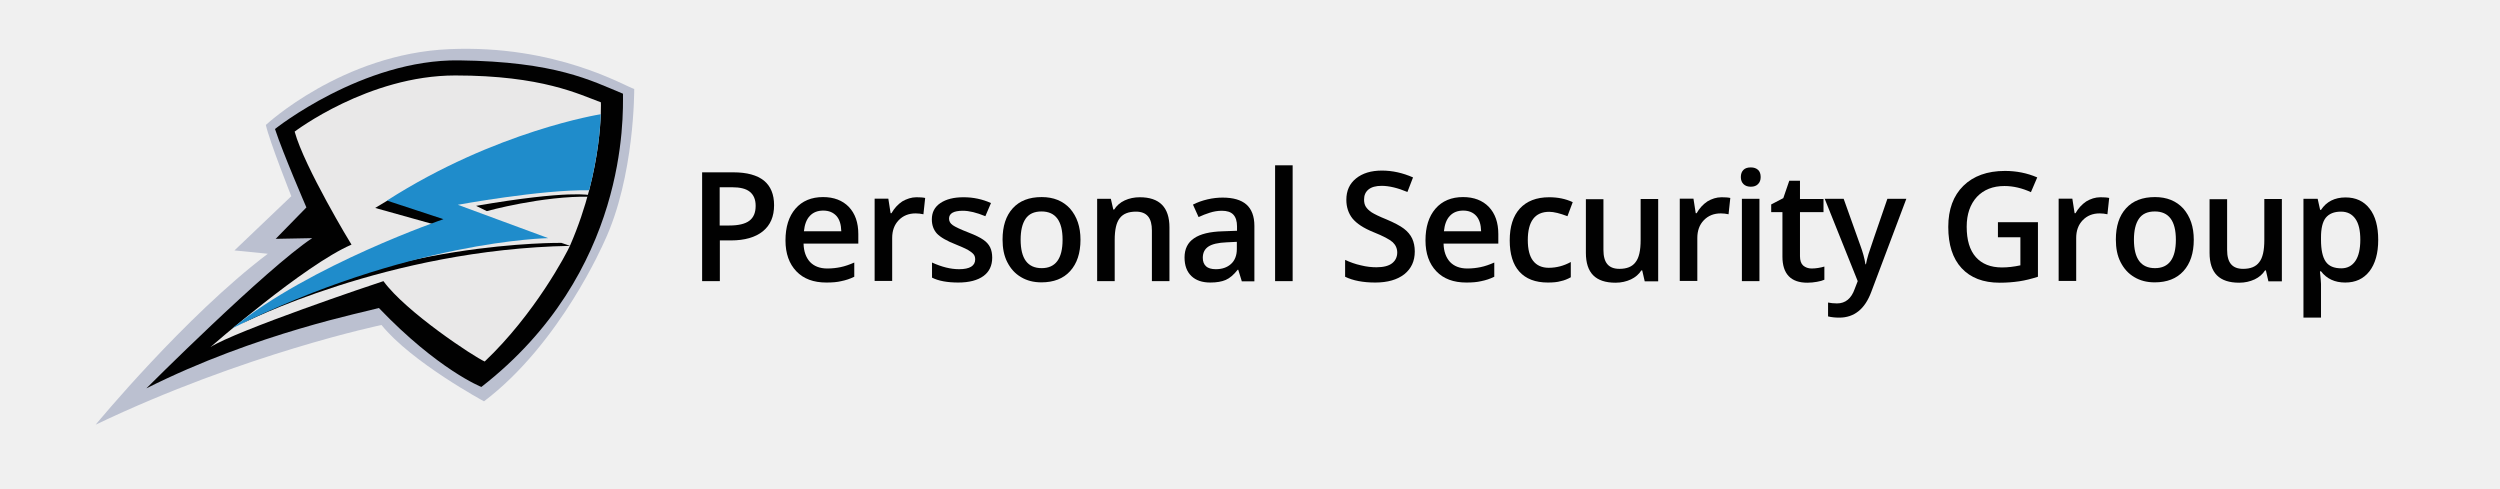
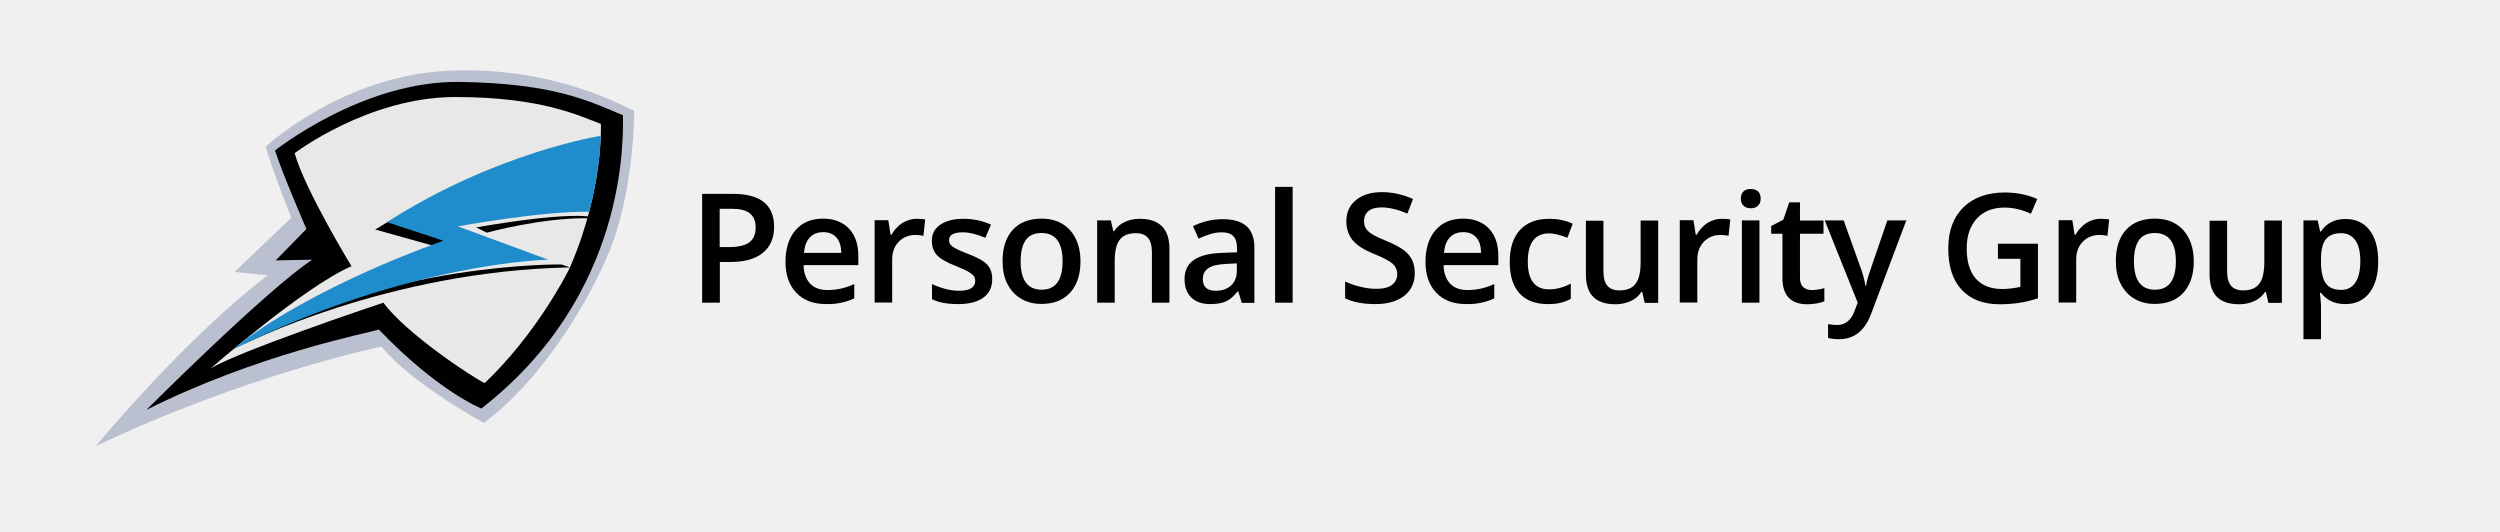
- <svg xmlns="http://www.w3.org/2000/svg" version="1.1" x="0px" y="0px" viewBox="0 0 1424.6 278.3" style="enable-background:new 0 0 1424.6 278.3;" xml:space="preserve">
+ <svg xmlns="http://www.w3.org/2000/svg" version="1.1" x="0px" y="0px" width="254px" height="54px" viewBox="0 0 1424.6 278.3" style="enable-background:new 0 0 1424.6 278.3;" xml:space="preserve">
  <style type="text/css">
	.st0{display:none;}
	.st1{display:inline;fill:#010101;}
	.st2{enable-background:new    ;}
	.st3{fill:#575757;}
	.st4{fill:#BBC0D0;}
	.st5{fill:#010101;}
	.st6{fill:#E9E8E8;}
	.st7{fill:#1F8CCB;}
	.st8{fill:#FFFFFF;}
</style>
  <g id="BACKGROUND" class="st0">
</g>
  <g id="ARTWORK">
    <g>
      <g class="st2">
        <path class="st5" d="M441.1,116.9c0,6.5-2.1,11.4-6.4,14.9c-4.2,3.4-10.3,5.2-18.1,5.2h-6.4v23.2h-10.1v-62h17.8     c7.7,0,13.5,1.6,17.4,4.7C439.2,106.1,441.1,110.8,441.1,116.9z M410.2,128.5h5.4c5.2,0,9-0.9,11.4-2.7c2.4-1.8,3.6-4.6,3.6-8.5     c0-3.6-1.1-6.2-3.3-8s-5.6-2.6-10.2-2.6h-7V128.5z" />
        <path class="st5" d="M470.9,161c-7.3,0-13-2.1-17.1-6.4c-4.1-4.3-6.2-10.1-6.2-17.6c0-7.7,1.9-13.7,5.7-18.1s9.1-6.6,15.7-6.6     c6.2,0,11.1,1.9,14.7,5.6c3.6,3.8,5.4,8.9,5.4,15.5v5.4h-31.2c0.1,4.5,1.4,8,3.7,10.5c2.3,2.4,5.6,3.7,9.8,3.7     c2.8,0,5.3-0.3,7.7-0.8c2.4-0.5,5-1.4,7.7-2.6v8.1c-2.4,1.2-4.9,2-7.4,2.5C477,160.8,474.1,161,470.9,161z M469.1,120     c-3.2,0-5.7,1-7.6,3c-1.9,2-3,4.9-3.4,8.8h21.3c-0.1-3.9-1-6.8-2.8-8.8C474.7,121,472.3,120,469.1,120z" />
        <path class="st5" d="M522.2,112.4c2,0,3.7,0.1,5,0.4l-1,9.3c-1.4-0.3-2.9-0.5-4.4-0.5c-4,0-7.2,1.3-9.7,3.9     c-2.5,2.6-3.7,6-3.7,10.1v24.5h-10v-46.9h7.8l1.3,8.3h0.5c1.6-2.8,3.6-5,6.1-6.7C516.7,113.3,519.4,112.4,522.2,112.4z" />
        <path class="st5" d="M565.4,146.8c0,4.6-1.7,8.1-5,10.5c-3.3,2.4-8.1,3.7-14.3,3.7c-6.2,0-11.3-0.9-15-2.8v-8.6     c5.5,2.5,10.6,3.8,15.4,3.8c6.1,0,9.2-1.9,9.2-5.6c0-1.2-0.3-2.2-1-3c-0.7-0.8-1.8-1.6-3.3-2.5c-1.6-0.8-3.7-1.8-6.5-2.9     c-5.4-2.1-9-4.2-11-6.3c-1.9-2.1-2.9-4.8-2.9-8.1c0-4,1.6-7.1,4.9-9.3s7.6-3.3,13.2-3.3c5.5,0,10.7,1.1,15.6,3.3l-3.2,7.5     c-5.1-2.1-9.3-3.1-12.8-3.1c-5.3,0-7.9,1.5-7.9,4.5c0,1.5,0.7,2.7,2.1,3.7c1.4,1,4.4,2.4,9,4.2c3.9,1.5,6.7,2.9,8.4,4.1     c1.8,1.2,3.1,2.7,3.9,4.3S565.4,144.6,565.4,146.8z" />
        <path class="st5" d="M615.7,136.6c0,7.7-2,13.6-5.9,17.9c-3.9,4.3-9.4,6.4-16.4,6.4c-4.4,0-8.3-1-11.6-3c-3.4-2-5.9-4.8-7.8-8.5     s-2.7-8-2.7-12.9c0-7.6,1.9-13.5,5.8-17.8c3.9-4.3,9.4-6.4,16.5-6.4c6.8,0,12.1,2.2,16.1,6.5     C613.7,123.4,615.7,129.2,615.7,136.6z M581.6,136.6c0,10.8,4,16.2,12,16.2c7.9,0,11.9-5.4,11.9-16.2c0-10.7-4-16.1-12-16.1     c-4.2,0-7.2,1.4-9.1,4.2C582.5,127.5,581.6,131.5,581.6,136.6z" />
        <path class="st5" d="M666.4,160.2h-10v-28.8c0-3.6-0.7-6.3-2.2-8.1c-1.5-1.8-3.8-2.7-6.9-2.7c-4.2,0-7.3,1.2-9.2,3.7     c-2,2.5-2.9,6.7-2.9,12.5v23.4h-10v-46.9h7.8l1.4,6.1h0.5c1.4-2.2,3.4-4,6-5.2c2.6-1.2,5.5-1.8,8.6-1.8     c11.2,0,16.9,5.7,16.9,17.2V160.2z" />
        <path class="st5" d="M707.6,160.2l-2-6.5h-0.3c-2.3,2.9-4.5,4.8-6.8,5.8c-2.3,1-5.2,1.5-8.8,1.5c-4.6,0-8.2-1.2-10.8-3.7     s-3.9-6-3.9-10.6c0-4.8,1.8-8.5,5.4-10.9c3.6-2.5,9.1-3.8,16.4-4l8.1-0.3V129c0-3-0.7-5.2-2.1-6.7c-1.4-1.5-3.6-2.2-6.5-2.2     c-2.4,0-4.7,0.4-6.9,1.1c-2.2,0.7-4.3,1.5-6.4,2.5l-3.2-7.1c2.5-1.3,5.3-2.3,8.3-3s5.9-1,8.6-1c6,0,10.5,1.3,13.5,3.9     c3,2.6,4.6,6.7,4.6,12.2v31.6H707.6z M692.8,153.4c3.6,0,6.5-1,8.7-3c2.2-2,3.3-4.9,3.3-8.5v-4.1l-6,0.3c-4.7,0.2-8.1,1-10.2,2.4     s-3.2,3.5-3.2,6.4c0,2.1,0.6,3.7,1.9,4.9C688.4,152.8,690.3,153.4,692.8,153.4z" />
        <path class="st5" d="M736.6,160.2h-10V94.2h10V160.2z" />
        <path class="st5" d="M806.2,143.3c0,5.5-2,9.8-6,13c-4,3.1-9.5,4.7-16.5,4.7s-12.7-1.1-17.2-3.3v-9.6c2.8,1.3,5.8,2.4,9,3.1     c3.2,0.8,6.1,1.1,8.9,1.1c4,0,7-0.8,8.9-2.3c1.9-1.5,2.9-3.6,2.9-6.1c0-2.3-0.9-4.3-2.6-5.9c-1.8-1.6-5.4-3.5-10.9-5.7     c-5.7-2.3-9.6-4.9-12-7.8c-2.3-2.9-3.5-6.5-3.5-10.6c0-5.2,1.8-9.2,5.5-12.2c3.7-3,8.6-4.5,14.8-4.5c5.9,0,11.8,1.3,17.7,3.9     l-3.2,8.3c-5.5-2.3-10.4-3.5-14.7-3.5c-3.3,0-5.8,0.7-7.5,2.1s-2.5,3.3-2.5,5.7c0,1.6,0.3,3,1,4.1c0.7,1.1,1.8,2.2,3.3,3.2     c1.6,1,4.4,2.4,8.4,4c4.5,1.9,7.9,3.7,10,5.3s3.7,3.5,4.7,5.6C805.7,138.1,806.2,140.5,806.2,143.3z" />
        <path class="st5" d="M835.6,161c-7.3,0-13-2.1-17.1-6.4c-4.1-4.3-6.2-10.1-6.2-17.6c0-7.7,1.9-13.7,5.7-18.1s9.1-6.6,15.7-6.6     c6.2,0,11.1,1.9,14.7,5.6c3.6,3.8,5.4,8.9,5.4,15.5v5.4h-31.2c0.1,4.5,1.4,8,3.7,10.5c2.3,2.4,5.6,3.7,9.8,3.7     c2.8,0,5.3-0.3,7.7-0.8s5-1.4,7.7-2.6v8.1c-2.4,1.2-4.9,2-7.4,2.5C841.6,160.8,838.8,161,835.6,161z M833.8,120     c-3.2,0-5.7,1-7.6,3c-1.9,2-3,4.9-3.4,8.8H844c-0.1-3.9-1-6.8-2.8-8.8C839.4,121,836.9,120,833.8,120z" />
        <path class="st5" d="M882,161c-7.1,0-12.5-2.1-16.2-6.2c-3.7-4.1-5.5-10.1-5.5-17.8c0-7.9,1.9-13.9,5.8-18.2     c3.9-4.2,9.4-6.4,16.7-6.4c4.9,0,9.4,0.9,13.4,2.8l-3,8c-4.2-1.6-7.7-2.5-10.4-2.5c-8.1,0-12.2,5.4-12.2,16.1c0,5.3,1,9.2,3,11.8     c2,2.6,5,4,8.9,4c4.4,0,8.6-1.1,12.6-3.3v8.7c-1.8,1-3.7,1.8-5.7,2.2C887.4,160.8,884.9,161,882,161z" />
        <path class="st5" d="M937.2,160.2l-1.4-6.1h-0.5c-1.4,2.2-3.4,3.9-5.9,5.1c-2.6,1.2-5.5,1.9-8.8,1.9c-5.7,0-9.9-1.4-12.7-4.2     c-2.8-2.8-4.2-7.1-4.2-12.8v-30.6h10v28.9c0,3.6,0.7,6.3,2.2,8.1c1.5,1.8,3.8,2.7,6.9,2.7c4.2,0,7.3-1.2,9.2-3.8     c2-2.5,2.9-6.7,2.9-12.6v-23.4h10v46.9H937.2z" />
        <path class="st5" d="M981,112.4c2,0,3.7,0.1,5,0.4l-1,9.3c-1.4-0.3-2.9-0.5-4.4-0.5c-4,0-7.2,1.3-9.7,3.9     c-2.5,2.6-3.7,6-3.7,10.1v24.5h-10v-46.9h7.8l1.3,8.3h0.5c1.6-2.8,3.6-5,6.1-6.7C975.4,113.3,978.1,112.4,981,112.4z" />
        <path class="st5" d="M992,100.9c0-1.8,0.5-3.1,1.5-4.1s2.4-1.4,4.2-1.4c1.8,0,3.1,0.5,4.1,1.4s1.5,2.3,1.5,4.1c0,1.7-0.5,3-1.5,4     s-2.3,1.5-4.1,1.5c-1.8,0-3.2-0.5-4.2-1.5S992,102.6,992,100.9z M1002.6,160.2h-10v-46.9h10V160.2z" />
        <path class="st5" d="M1032.3,153c2.4,0,4.9-0.4,7.3-1.1v7.5c-1.1,0.5-2.5,0.9-4.3,1.2c-1.7,0.3-3.5,0.5-5.4,0.5     c-9.4,0-14.2-5-14.2-14.9v-25.3h-6.4v-4.4l6.9-3.6l3.4-9.9h6.1v10.4h13.4v7.5h-13.4v25.1c0,2.4,0.6,4.2,1.8,5.3     C1028.8,152.4,1030.4,153,1032.3,153z" />
        <path class="st5" d="M1039.8,113.3h10.8l9.5,26.6c1.4,3.8,2.4,7.3,2.9,10.7h0.3c0.3-1.6,0.7-3.4,1.4-5.7     c0.7-2.2,4.3-12.8,10.8-31.6h10.8l-20,53.1c-3.6,9.7-9.7,14.6-18.2,14.6c-2.2,0-4.4-0.2-6.4-0.7v-7.9c1.5,0.3,3.2,0.5,5.1,0.5     c4.8,0,8.2-2.8,10.1-8.3l1.7-4.4L1039.8,113.3z" />
        <path class="st5" d="M1138.5,126.6h22.8v31.1c-3.7,1.2-7.3,2.1-10.7,2.6c-3.4,0.5-7.1,0.8-11.1,0.8c-9.4,0-16.6-2.8-21.7-8.3     s-7.6-13.4-7.6-23.5c0-10,2.9-17.8,8.6-23.4c5.7-5.6,13.6-8.5,23.7-8.5c6.5,0,12.6,1.2,18.4,3.7l-3.6,8.4     c-5-2.3-10.1-3.5-15.1-3.5c-6.6,0-11.8,2.1-15.7,6.2c-3.8,4.2-5.8,9.8-5.8,17c0,7.6,1.7,13.3,5.2,17.3c3.5,3.9,8.4,5.9,14.9,5.9     c3.3,0,6.8-0.4,10.5-1.2v-16h-12.8V126.6z" />
        <path class="st5" d="M1196.9,112.4c2,0,3.7,0.1,5,0.4l-1,9.3c-1.4-0.3-2.9-0.5-4.4-0.5c-4,0-7.2,1.3-9.7,3.9     c-2.5,2.6-3.7,6-3.7,10.1v24.5h-10v-46.9h7.8l1.3,8.3h0.5c1.6-2.8,3.6-5,6.1-6.7C1191.3,113.3,1194,112.4,1196.9,112.4z" />
        <path class="st5" d="M1250.1,136.6c0,7.7-2,13.6-5.9,17.9c-3.9,4.3-9.4,6.4-16.4,6.4c-4.4,0-8.3-1-11.6-3c-3.4-2-5.9-4.8-7.8-8.5     s-2.7-8-2.7-12.9c0-7.6,1.9-13.5,5.8-17.8c3.9-4.3,9.4-6.4,16.5-6.4c6.8,0,12.1,2.2,16.1,6.5     C1248.1,123.4,1250.1,129.2,1250.1,136.6z M1216,136.6c0,10.8,4,16.2,12,16.2c7.9,0,11.9-5.4,11.9-16.2c0-10.7-4-16.1-12-16.1     c-4.2,0-7.2,1.4-9.1,4.2C1216.9,127.5,1216,131.5,1216,136.6z" />
        <path class="st5" d="M1292.6,160.2l-1.4-6.1h-0.5c-1.4,2.2-3.4,3.9-5.9,5.1c-2.6,1.2-5.5,1.9-8.8,1.9c-5.7,0-9.9-1.4-12.7-4.2     c-2.8-2.8-4.2-7.1-4.2-12.8v-30.6h10v28.9c0,3.6,0.7,6.3,2.2,8.1c1.5,1.8,3.8,2.7,6.9,2.7c4.2,0,7.3-1.2,9.2-3.8     c2-2.5,2.9-6.7,2.9-12.6v-23.4h10v46.9H1292.6z" />
        <path class="st5" d="M1336.4,161c-5.9,0-10.5-2.1-13.8-6.4h-0.6c0.4,4,0.6,6.4,0.6,7.2V181h-10v-67.7h8.1c0.2,0.9,0.7,3,1.4,6.3     h0.5c3.1-4.7,7.8-7.1,14-7.1c5.8,0,10.4,2.1,13.7,6.4c3.3,4.2,4.9,10.2,4.9,17.8c0,7.7-1.7,13.6-5,17.9     C1346.8,158.9,1342.3,161,1336.4,161z M1334,120.6c-4,0-6.8,1.2-8.7,3.5c-1.8,2.3-2.7,6-2.7,11.1v1.5c0,5.7,0.9,9.8,2.7,12.4     c1.8,2.6,4.8,3.8,8.9,3.8c3.4,0,6.1-1.4,8-4.2c1.9-2.8,2.8-6.9,2.8-12.1c0-5.3-0.9-9.2-2.8-11.9S1337.6,120.6,1334,120.6z" />
      </g>
      <g>
        <path class="st4" d="M275.8,228.7c0,0-41.3-22.3-58.4-43.5c0,0-77.9,16.2-162.9,56.8c0,0,50.9-61.7,98.1-97.4l-19-1.9l32.4-30.9     c0,0-12.7-32-14.5-40.6c0,0,43.5-40.6,104.6-43.2c61-2.6,100.1,21.2,105.3,22.7c0,0,0.4,49.9-17.1,87.1     C344.2,137.9,319.5,195.6,275.8,228.7z" />
        <path class="st5" d="M156.7,73.5c0,0,49.9-39.8,104.9-39.1c55.1,0.7,75.2,11.5,93.4,19c0,12.7,3,102-80.7,167.1     c0,0-24.6-9.7-58.4-45c-7.1,2.2-69.4,14.1-132.5,45.8c0,0,68.1-68.1,94.5-85.6l-20.8,0.4l17.5-17.9     C174.6,118.2,161.2,87.3,156.7,73.5z" />
        <path class="st6" d="M167.9,75c0,0,42-32,91.5-32s70.7,10.8,83,15.3c0,0,1.7,37.2-17.5,81.5c-2,4.6-20.1,39.1-48.7,66.2     c-6-2.6-45-28.3-57.7-45.8c-6,1.9-84.1,28.3-98.6,37.6c0,0,53.6-46.9,80.4-58.4C200.2,139.4,173.4,95.1,167.9,75z" />
        <polygon class="st5" points="221.4,113.9 213.8,118.5 246.7,127.7 254.9,124.7    " />
        <path class="st5" d="M271.3,117.3l6.1,3c0,0,31.8-8.8,58.8-8.2l0.2-0.8C336.5,111.2,324.6,108.1,271.3,117.3z" />
        <path class="st5" d="M137.9,184.4c0,0,82.8-42.4,187-44.3l-5-1.7C319.9,138.4,218.8,137.1,137.9,184.4z" />
        <path class="st7" d="M132.5,187c44.1-36.1,120.2-62.1,120.2-62.1l-32.2-10.6c62.1-39.8,121.8-49.2,121.8-49.2     c-0.6,21.9-6.6,43.3-6.6,43.3c-27.5-0.4-74.8,8.3-74.8,8.3l51.5,19C312.4,135.7,232.8,137,132.5,187z" />
      </g>
    </g>
  </g>
</svg>
